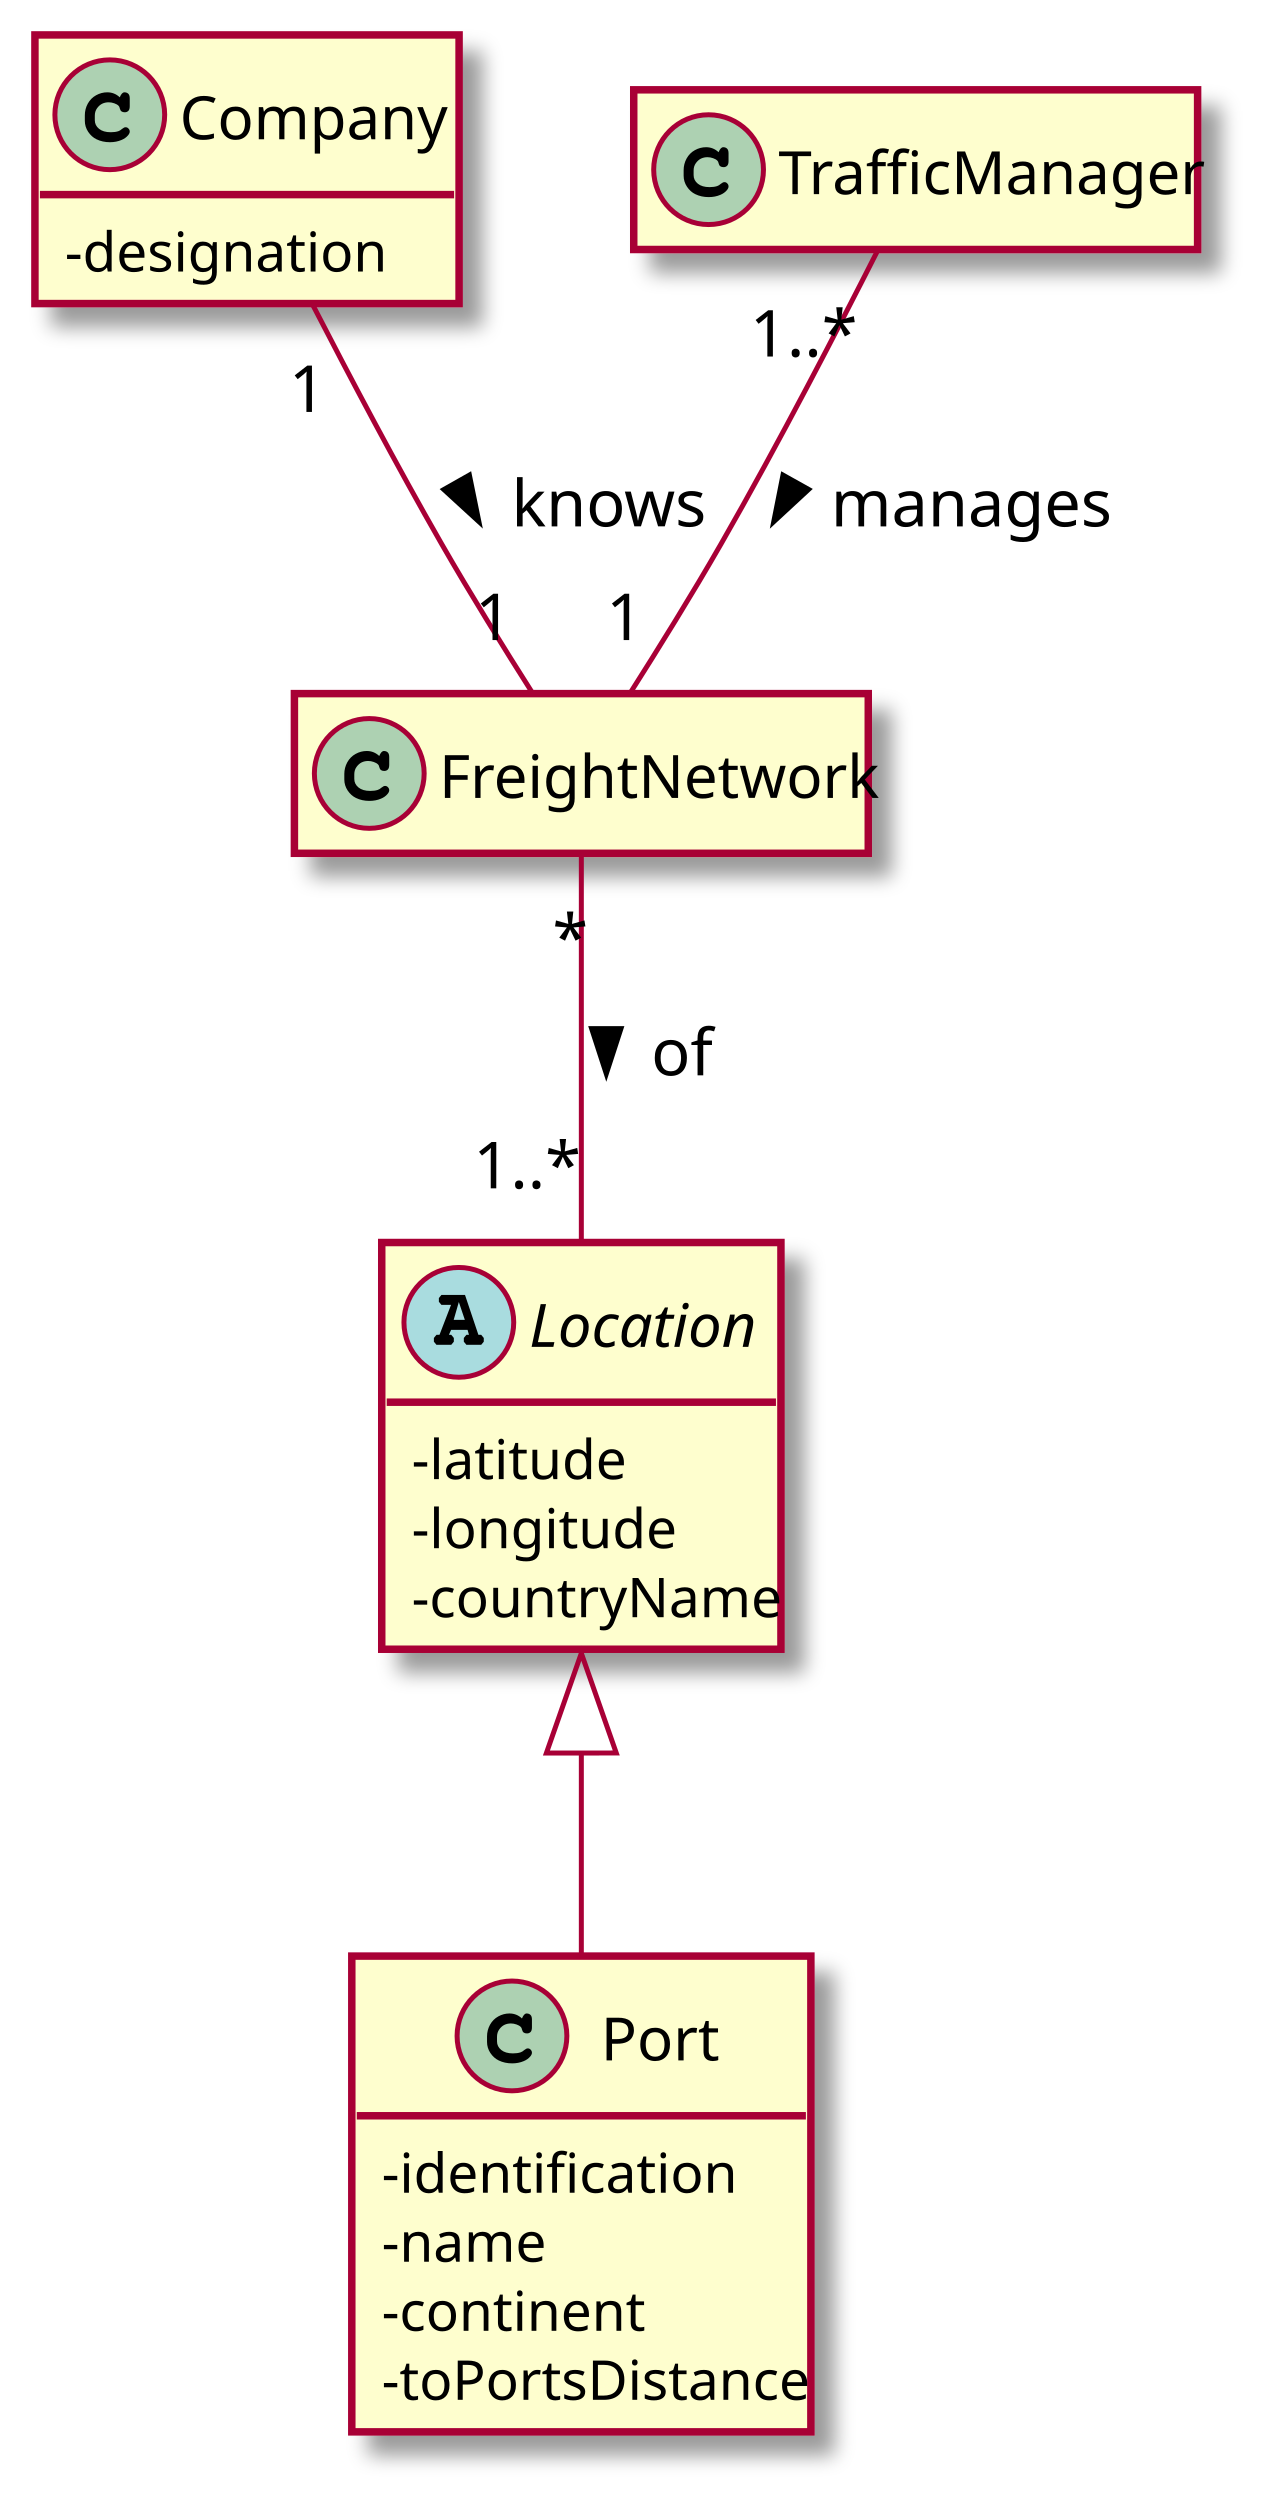
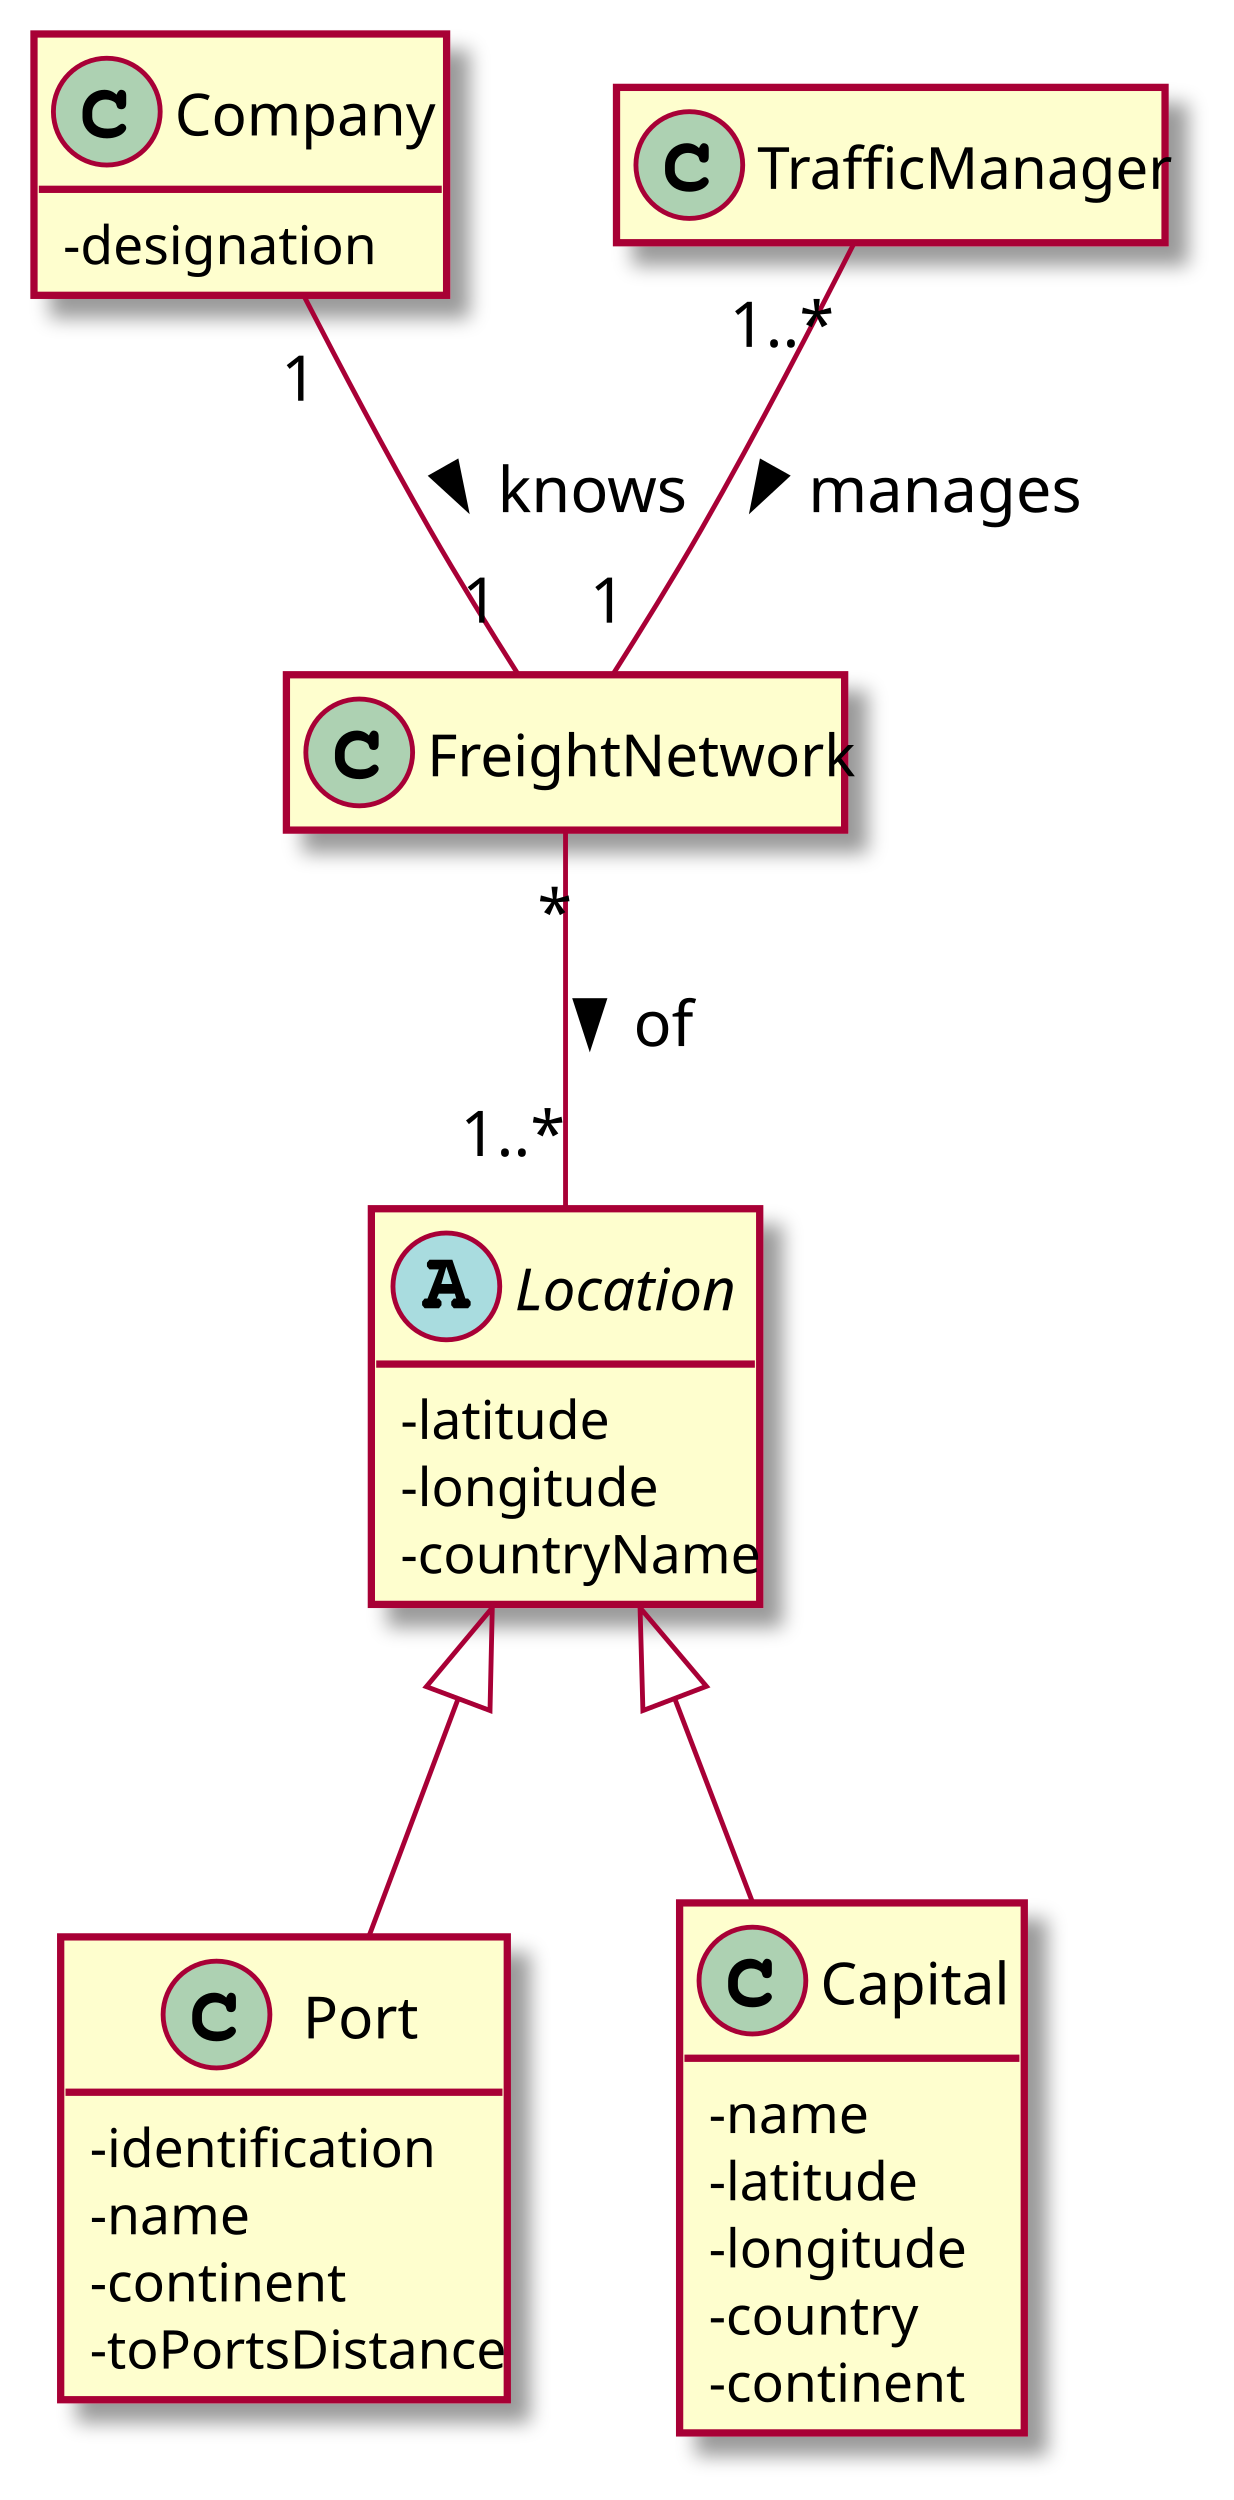
- <svg xmlns="http://www.w3.org/2000/svg" contentScriptType="application/ecmascript" contentStyleType="text/css" height="501px" preserveAspectRatio="none" style="width:254px;height:501px;background:#FFFFFF;" version="1.1" viewBox="0 0 254 501" width="254px" zoomAndPan="magnify">
+ <svg xmlns="http://www.w3.org/2000/svg" contentScriptType="application/ecmascript" contentStyleType="text/css" height="515px" preserveAspectRatio="none" style="width:254px;height:515px;background:#FFFFFF;" version="1.1" viewBox="0 0 254 515" width="254px" zoomAndPan="magnify">
  <defs>
-     <filter height="300%" id="fa6lyv36axzch" width="300%" x="-1" y="-1">
+     <filter height="300%" id="f1jderj1rld2r1" width="300%" x="-1" y="-1">
      <feGaussianBlur result="blurOut" stdDeviation="2.0" />
      <feColorMatrix in="blurOut" result="blurOut2" type="matrix" values="0 0 0 0 0 0 0 0 0 0 0 0 0 0 0 0 0 0 .4 0" />
      <feOffset dx="4.0" dy="4.0" in="blurOut2" result="blurOut3" />
      <feBlend in="SourceGraphic" in2="blurOut3" mode="normal" />
    </filter>
  </defs>
  <g>
-     <rect codeLine="7" fill="#FEFECE" filter="url(#fa6lyv36axzch)" height="53.836" id="Company" style="stroke:#A80036;stroke-width:1.5;" width="85" x="7" y="7" />
+     <rect codeLine="7" fill="#FEFECE" filter="url(#f1jderj1rld2r1)" height="53.836" id="Company" style="stroke:#A80036;stroke-width:1.5;" width="85" x="7" y="7" />
    <ellipse cx="22" cy="23" fill="#ADD1B2" rx="11" ry="11" style="stroke:#A80036;stroke-width:1.0;" />
    <path d="M24,19.5 Q24.203,19 24.438,18.75 Q24.672,18.5 24.938,18.5 Q25.406,18.5 25.703,18.781 Q26,19.062 26,19.719 L26,21.281 Q26,21.938 25.719,22.219 Q25.438,22.5 25,22.5 Q24.609,22.5 24.359,22.328 Q24.109,22.156 24,21.703 Q23.953,21.391 23.781,21.219 Q23.469,20.891 22.906,20.703 Q22.344,20.5 21.781,20.5 Q21.078,20.5 20.484,20.781 Q19.906,21.062 19.453,21.688 Q19,22.312 19,23.172 L19,24.094 Q19,25.125 19.844,25.812 Q20.688,26.5 22.188,26.5 Q23.078,26.5 23.703,26.297 Q24.062,26.188 24.469,25.828 Q24.734,25.625 24.875,25.562 Q25.016,25.5 25.188,25.5 Q25.516,25.5 25.75,25.766 Q26,26.016 26,26.375 Q26,26.719 25.656,27.125 Q25.156,27.719 24.359,28.047 Q23.312,28.5 22.031,28.5 Q20.531,28.5 19.328,27.906 Q18.359,27.438 17.672,26.422 Q17,25.406 17,24.203 L17,23.109 Q17,21.859 17.594,20.766 Q18.203,19.672 19.25,19.094 Q20.312,18.5 21.5,18.5 Q22.219,18.5 22.844,18.75 Q23.469,19 24,19.5 Z " fill="#000000" />
    <text fill="#000000" font-family="sans-serif" font-size="12" lengthAdjust="spacing" textLength="53" x="36" y="27.91">Company</text>
    <line style="stroke:#A80036;stroke-width:1.5;" x1="8" x2="91" y1="39" y2="39" />
    <text fill="#000000" font-family="sans-serif" font-size="11" lengthAdjust="spacing" textLength="59" x="13" y="54.419">-designation</text>
-     <rect codeLine="11" fill="#FEFECE" filter="url(#fa6lyv36axzch)" height="32" id="FreightNetwork" style="stroke:#A80036;stroke-width:1.5;" width="115" x="59" y="139" />
+     <rect codeLine="11" fill="#FEFECE" filter="url(#f1jderj1rld2r1)" height="32" id="FreightNetwork" style="stroke:#A80036;stroke-width:1.5;" width="115" x="59" y="139" />
    <ellipse cx="74" cy="155" fill="#ADD1B2" rx="11" ry="11" style="stroke:#A80036;stroke-width:1.0;" />
    <path d="M76,151.5 Q76.203,151 76.438,150.75 Q76.672,150.5 76.938,150.5 Q77.406,150.5 77.703,150.781 Q78,151.062 78,151.719 L78,153.281 Q78,153.938 77.719,154.219 Q77.438,154.5 77,154.5 Q76.609,154.5 76.359,154.328 Q76.109,154.156 76,153.703 Q75.953,153.391 75.781,153.219 Q75.469,152.891 74.906,152.703 Q74.344,152.5 73.781,152.5 Q73.078,152.5 72.484,152.781 Q71.906,153.062 71.453,153.688 Q71,154.312 71,155.172 L71,156.094 Q71,157.125 71.844,157.812 Q72.688,158.5 74.188,158.5 Q75.078,158.5 75.703,158.297 Q76.062,158.188 76.469,157.828 Q76.734,157.625 76.875,157.562 Q77.016,157.5 77.188,157.5 Q77.516,157.5 77.75,157.766 Q78,158.016 78,158.375 Q78,158.719 77.656,159.125 Q77.156,159.719 76.359,160.047 Q75.312,160.5 74.031,160.5 Q72.531,160.5 71.328,159.906 Q70.359,159.438 69.672,158.422 Q69,157.406 69,156.203 L69,155.109 Q69,153.859 69.594,152.766 Q70.203,151.672 71.25,151.094 Q72.312,150.5 73.5,150.5 Q74.219,150.5 74.844,150.75 Q75.469,151 76,151.5 Z " fill="#000000" />
    <text fill="#000000" font-family="sans-serif" font-size="12" lengthAdjust="spacing" textLength="83" x="88" y="159.91">FreightNetwork</text>
-     <rect codeLine="13" fill="#FEFECE" filter="url(#fa6lyv36axzch)" height="81.508" id="Location" style="stroke:#A80036;stroke-width:1.5;" width="80" x="76.5" y="249" />
+     <rect codeLine="13" fill="#FEFECE" filter="url(#f1jderj1rld2r1)" height="81.508" id="Location" style="stroke:#A80036;stroke-width:1.5;" width="80" x="76.5" y="249" />
    <ellipse cx="91.95" cy="265" fill="#A9DCDF" rx="11" ry="11" style="stroke:#A80036;stroke-width:1.0;" />
    <path d="M93.7,266.5 L90.403,266.5 L89.966,267.5 L89.966,267.5 L90.434,267.5 L90.95,268.125 L90.95,268.5 L90.95,268.875 L90.434,269.5 L89.966,269.5 L88.075,269.5 L87.466,269.5 L86.95,268.875 L86.95,268.5 L86.95,268.125 L87.466,267.5 L88.075,267.5 L90.388,261.5 L89.513,261.5 L88.466,261.5 L87.95,260.875 L87.95,260.5 L87.95,260.125 L88.466,259.5 L89.513,259.5 L93.184,259.5 L95.872,267.5 L96.434,267.5 L96.434,267.5 L96.95,268.125 L96.95,268.5 L96.95,268.875 L96.434,269.5 L95.872,269.5 L93.981,269.5 L93.466,269.5 L92.95,268.875 L92.95,268.5 L92.95,268.125 L93.466,267.5 L93.981,267.5 L93.981,267.5 L93.7,266.5 Z M93.153,264.5 L91.95,260.922 L90.919,264.5 L93.153,264.5 Z " fill="#000000" />
    <text fill="#000000" font-family="sans-serif" font-size="12" font-style="italic" lengthAdjust="spacing" textLength="47" x="106.05" y="269.91">Location</text>
    <line style="stroke:#A80036;stroke-width:1.5;" x1="77.5" x2="155.5" y1="281" y2="281" />
    <text fill="#000000" font-family="sans-serif" font-size="11" lengthAdjust="spacing" textLength="38" x="82.5" y="296.419">-latitude</text>
    <text fill="#000000" font-family="sans-serif" font-size="11" lengthAdjust="spacing" textLength="47" x="82.5" y="310.255">-longitude</text>
    <text fill="#000000" font-family="sans-serif" font-size="11" lengthAdjust="spacing" textLength="68" x="82.5" y="324.091">-countryName</text>
-     <rect codeLine="19" fill="#FEFECE" filter="url(#fa6lyv36axzch)" height="95.344" id="Port" style="stroke:#A80036;stroke-width:1.5;" width="92" x="70.5" y="392" />
-     <ellipse cx="102.6" cy="408" fill="#ADD1B2" rx="11" ry="11" style="stroke:#A80036;stroke-width:1.0;" />
-     <path d="M104.6,404.5 Q104.803,404 105.037,403.75 Q105.272,403.5 105.537,403.5 Q106.006,403.5 106.303,403.781 Q106.6,404.062 106.6,404.719 L106.6,406.281 Q106.6,406.938 106.319,407.219 Q106.037,407.5 105.6,407.5 Q105.209,407.5 104.959,407.328 Q104.709,407.156 104.6,406.703 Q104.553,406.391 104.381,406.219 Q104.069,405.891 103.506,405.703 Q102.944,405.5 102.381,405.5 Q101.678,405.5 101.084,405.781 Q100.506,406.062 100.053,406.688 Q99.6,407.312 99.6,408.172 L99.6,409.094 Q99.6,410.125 100.444,410.812 Q101.287,411.5 102.787,411.5 Q103.678,411.5 104.303,411.297 Q104.662,411.188 105.069,410.828 Q105.334,410.625 105.475,410.562 Q105.616,410.5 105.787,410.5 Q106.116,410.5 106.35,410.766 Q106.6,411.016 106.6,411.375 Q106.6,411.719 106.256,412.125 Q105.756,412.719 104.959,413.047 Q103.912,413.5 102.631,413.5 Q101.131,413.5 99.928,412.906 Q98.959,412.438 98.272,411.422 Q97.6,410.406 97.6,409.203 L97.6,408.109 Q97.6,406.859 98.194,405.766 Q98.803,404.672 99.85,404.094 Q100.912,403.5 102.1,403.5 Q102.819,403.5 103.444,403.75 Q104.069,404 104.6,404.5 Z " fill="#000000" />
-     <text fill="#000000" font-family="sans-serif" font-size="12" lengthAdjust="spacing" textLength="22" x="120.4" y="412.91">Port</text>
-     <line style="stroke:#A80036;stroke-width:1.5;" x1="71.5" x2="161.5" y1="424" y2="424" />
-     <text fill="#000000" font-family="sans-serif" font-size="11" lengthAdjust="spacing" textLength="64" x="76.5" y="439.419">-identification</text>
-     <text fill="#000000" font-family="sans-serif" font-size="11" lengthAdjust="spacing" textLength="30" x="76.5" y="453.255">-name</text>
-     <text fill="#000000" font-family="sans-serif" font-size="11" lengthAdjust="spacing" textLength="48" x="76.5" y="467.091">-continent</text>
-     <text fill="#000000" font-family="sans-serif" font-size="11" lengthAdjust="spacing" textLength="80" x="76.5" y="480.927">-toPortsDistance</text>
-     <rect codeLine="28" fill="#FEFECE" filter="url(#fa6lyv36axzch)" height="32" id="TrafficManager" style="stroke:#A80036;stroke-width:1.5;" width="113" x="127" y="18" />
+     <rect codeLine="19" fill="#FEFECE" filter="url(#f1jderj1rld2r1)" height="95.344" id="Port" style="stroke:#A80036;stroke-width:1.5;" width="92" x="12.5" y="399" />
+     <ellipse cx="44.6" cy="415" fill="#ADD1B2" rx="11" ry="11" style="stroke:#A80036;stroke-width:1.0;" />
+     <path d="M46.6,411.5 Q46.803,411 47.038,410.75 Q47.272,410.5 47.538,410.5 Q48.006,410.5 48.303,410.781 Q48.6,411.062 48.6,411.719 L48.6,413.281 Q48.6,413.938 48.319,414.219 Q48.038,414.5 47.6,414.5 Q47.209,414.5 46.959,414.328 Q46.709,414.156 46.6,413.703 Q46.553,413.391 46.381,413.219 Q46.069,412.891 45.506,412.703 Q44.944,412.5 44.381,412.5 Q43.678,412.5 43.084,412.781 Q42.506,413.062 42.053,413.688 Q41.6,414.312 41.6,415.172 L41.6,416.094 Q41.6,417.125 42.444,417.812 Q43.288,418.5 44.788,418.5 Q45.678,418.5 46.303,418.297 Q46.663,418.188 47.069,417.828 Q47.334,417.625 47.475,417.562 Q47.616,417.5 47.788,417.5 Q48.116,417.5 48.35,417.766 Q48.6,418.016 48.6,418.375 Q48.6,418.719 48.256,419.125 Q47.756,419.719 46.959,420.047 Q45.913,420.5 44.631,420.5 Q43.131,420.5 41.928,419.906 Q40.959,419.438 40.272,418.422 Q39.6,417.406 39.6,416.203 L39.6,415.109 Q39.6,413.859 40.194,412.766 Q40.803,411.672 41.85,411.094 Q42.913,410.5 44.1,410.5 Q44.819,410.5 45.444,410.75 Q46.069,411 46.6,411.5 Z " fill="#000000" />
+     <text fill="#000000" font-family="sans-serif" font-size="12" lengthAdjust="spacing" textLength="22" x="62.4" y="419.91">Port</text>
+     <line style="stroke:#A80036;stroke-width:1.5;" x1="13.5" x2="103.5" y1="431" y2="431" />
+     <text fill="#000000" font-family="sans-serif" font-size="11" lengthAdjust="spacing" textLength="64" x="18.5" y="446.419">-identification</text>
+     <text fill="#000000" font-family="sans-serif" font-size="11" lengthAdjust="spacing" textLength="30" x="18.5" y="460.255">-name</text>
+     <text fill="#000000" font-family="sans-serif" font-size="11" lengthAdjust="spacing" textLength="48" x="18.5" y="474.091">-continent</text>
+     <text fill="#000000" font-family="sans-serif" font-size="11" lengthAdjust="spacing" textLength="80" x="18.5" y="487.927">-toPortsDistance</text>
+     <rect codeLine="26" fill="#FEFECE" filter="url(#f1jderj1rld2r1)" height="109.18" id="Capital" style="stroke:#A80036;stroke-width:1.5;" width="71" x="140" y="392" />
+     <ellipse cx="155" cy="408" fill="#ADD1B2" rx="11" ry="11" style="stroke:#A80036;stroke-width:1.0;" />
+     <path d="M157,404.5 Q157.203,404 157.438,403.75 Q157.672,403.5 157.938,403.5 Q158.406,403.5 158.703,403.781 Q159,404.062 159,404.719 L159,406.281 Q159,406.938 158.719,407.219 Q158.438,407.5 158,407.5 Q157.609,407.5 157.359,407.328 Q157.109,407.156 157,406.703 Q156.953,406.391 156.781,406.219 Q156.469,405.891 155.906,405.703 Q155.344,405.5 154.781,405.5 Q154.078,405.5 153.484,405.781 Q152.906,406.062 152.453,406.688 Q152,407.312 152,408.172 L152,409.094 Q152,410.125 152.844,410.812 Q153.688,411.5 155.188,411.5 Q156.078,411.5 156.703,411.297 Q157.062,411.188 157.469,410.828 Q157.734,410.625 157.875,410.562 Q158.016,410.5 158.188,410.5 Q158.516,410.5 158.75,410.766 Q159,411.016 159,411.375 Q159,411.719 158.656,412.125 Q158.156,412.719 157.359,413.047 Q156.312,413.5 155.031,413.5 Q153.531,413.5 152.328,412.906 Q151.359,412.438 150.672,411.422 Q150,410.406 150,409.203 L150,408.109 Q150,406.859 150.594,405.766 Q151.203,404.672 152.25,404.094 Q153.312,403.5 154.5,403.5 Q155.219,403.5 155.844,403.75 Q156.469,404 157,404.5 Z " fill="#000000" />
+     <text fill="#000000" font-family="sans-serif" font-size="12" lengthAdjust="spacing" textLength="39" x="169" y="412.91">Capital</text>
+     <line style="stroke:#A80036;stroke-width:1.5;" x1="141" x2="210" y1="424" y2="424" />
+     <text fill="#000000" font-family="sans-serif" font-size="11" lengthAdjust="spacing" textLength="30" x="146" y="439.419">-name</text>
+     <text fill="#000000" font-family="sans-serif" font-size="11" lengthAdjust="spacing" textLength="38" x="146" y="453.255">-latitude</text>
+     <text fill="#000000" font-family="sans-serif" font-size="11" lengthAdjust="spacing" textLength="47" x="146" y="467.091">-longitude</text>
+     <text fill="#000000" font-family="sans-serif" font-size="11" lengthAdjust="spacing" textLength="41" x="146" y="480.927">-country</text>
+     <text fill="#000000" font-family="sans-serif" font-size="11" lengthAdjust="spacing" textLength="48" x="146" y="494.763">-continent</text>
+     <rect codeLine="37" fill="#FEFECE" filter="url(#f1jderj1rld2r1)" height="32" id="TrafficManager" style="stroke:#A80036;stroke-width:1.5;" width="113" x="127" y="18" />
    <ellipse cx="142" cy="34" fill="#ADD1B2" rx="11" ry="11" style="stroke:#A80036;stroke-width:1.0;" />
    <path d="M144,30.5 Q144.203,30 144.438,29.75 Q144.672,29.5 144.938,29.5 Q145.406,29.5 145.703,29.781 Q146,30.062 146,30.719 L146,32.281 Q146,32.938 145.719,33.219 Q145.438,33.5 145,33.5 Q144.609,33.5 144.359,33.328 Q144.109,33.156 144,32.703 Q143.953,32.391 143.781,32.219 Q143.469,31.891 142.906,31.703 Q142.344,31.5 141.781,31.5 Q141.078,31.5 140.484,31.781 Q139.906,32.062 139.453,32.688 Q139,33.312 139,34.172 L139,35.094 Q139,36.125 139.844,36.812 Q140.688,37.5 142.188,37.5 Q143.078,37.5 143.703,37.297 Q144.062,37.188 144.469,36.828 Q144.734,36.625 144.875,36.562 Q145.016,36.5 145.188,36.5 Q145.516,36.5 145.75,36.766 Q146,37.016 146,37.375 Q146,37.719 145.656,38.125 Q145.156,38.719 144.359,39.047 Q143.312,39.5 142.031,39.5 Q140.531,39.5 139.328,38.906 Q138.359,38.438 137.672,37.422 Q137,36.406 137,35.203 L137,34.109 Q137,32.859 137.594,31.766 Q138.203,30.672 139.25,30.094 Q140.312,29.5 141.5,29.5 Q142.219,29.5 142.844,29.75 Q143.469,30 144,30.5 Z " fill="#000000" />
    <text fill="#000000" font-family="sans-serif" font-size="12" lengthAdjust="spacing" textLength="81" x="156" y="38.91">TrafficManager</text>
-     <path codeLine="33" d="M62.77,61.28 C70.11,75.53 79.54,93.38 88.5,109 C94.27,119.06 101.14,130.11 106.63,138.75 " fill="none" id="Company-FreightNetwork" style="stroke:#A80036;stroke-width:1.0;" />
+     <path codeLine="42" d="M62.77,61.28 C70.11,75.53 79.54,93.38 88.5,109 C94.27,119.06 101.14,130.11 106.63,138.75 " fill="none" id="Company-FreightNetwork" style="stroke:#A80036;stroke-width:1.0;" />
    <polygon fill="#000000" points="95.963,104.527,94.065,95.208,88.95,98.104,95.963,104.527" style="stroke:#000000;stroke-width:1.0;" />
    <text fill="#000000" font-family="sans-serif" font-size="13" lengthAdjust="spacing" textLength="37" x="102.5" y="105.495">knows</text>
    <text fill="#000000" font-family="sans-serif" font-size="13" lengthAdjust="spacing" textLength="7" x="57.907" y="82.549">1</text>
    <text fill="#000000" font-family="sans-serif" font-size="13" lengthAdjust="spacing" textLength="7" x="95.201" y="128.27">1</text>
-     <path codeLine="34" d="M116.5,351.69 C116.5,365.14 116.5,379.2 116.5,391.98 " fill="none" id="Location-backto-Port" style="stroke:#A80036;stroke-width:1.0;" />
-     <polygon fill="none" points="109.5,351.31,116.5,331.31,123.5,351.3,109.5,351.31" style="stroke:#A80036;stroke-width:1.0;" />
-     <path codeLine="35" d="M116.5,171.26 C116.5,190.02 116.5,222.6 116.5,248.73 " fill="none" id="FreightNetwork-Location" style="stroke:#A80036;stroke-width:1.0;" />
+     <path codeLine="43" d="M94.3,350.14 C88.23,366.31 81.74,383.59 75.98,398.94 " fill="none" id="Location-backto-Port" style="stroke:#A80036;stroke-width:1.0;" />
+     <polygon fill="none" points="87.83,347.45,101.41,331.19,100.94,352.37,87.83,347.45" style="stroke:#A80036;stroke-width:1.0;" />
+     <path codeLine="44" d="M116.5,171.26 C116.5,190.02 116.5,222.6 116.5,248.73 " fill="none" id="FreightNetwork-Location" style="stroke:#A80036;stroke-width:1.0;" />
    <polygon fill="#000000" points="121.5,215.176,124.439,206.131,118.561,206.131,121.5,215.176" style="stroke:#000000;stroke-width:1.0;" />
    <text fill="#000000" font-family="sans-serif" font-size="13" lengthAdjust="spacing" textLength="10" x="130.5" y="215.495">of</text>
    <text fill="#000000" font-family="sans-serif" font-size="13" lengthAdjust="spacing" textLength="5" x="110.703" y="192.544">*</text>
    <text fill="#000000" font-family="sans-serif" font-size="13" lengthAdjust="spacing" textLength="20" x="94.844" y="238.135">1..*</text>
-     <path codeLine="37" d="M175.89,50.19 C168.25,65.28 155.99,88.97 144.5,109 C138.73,119.06 131.86,130.11 126.37,138.75 " fill="none" id="TrafficManager-FreightNetwork" style="stroke:#A80036;stroke-width:1.0;" />
+     <path codeLine="46" d="M175.89,50.19 C168.25,65.28 155.99,88.97 144.5,109 C138.73,119.06 131.86,130.11 126.37,138.75 " fill="none" id="TrafficManager-FreightNetwork" style="stroke:#A80036;stroke-width:1.0;" />
    <polygon fill="#000000" points="155.06,104.54,162.039,98.079,156.909,95.211,155.06,104.54" style="stroke:#000000;stroke-width:1.0;" />
    <text fill="#000000" font-family="sans-serif" font-size="13" lengthAdjust="spacing" textLength="53" x="166.5" y="105.495">manages</text>
    <text fill="#000000" font-family="sans-serif" font-size="13" lengthAdjust="spacing" textLength="20" x="150.277" y="71.452">1..*</text>
    <text fill="#000000" font-family="sans-serif" font-size="13" lengthAdjust="spacing" textLength="7" x="121.48" y="128.27">1</text>
+     <path codeLine="47" d="M139,349.92 C144.26,363.7 149.84,378.3 155.01,391.84 " fill="none" id="Location-backto-Capital" style="stroke:#A80036;stroke-width:1.0;" />
+     <polygon fill="none" points="132.44,352.37,131.85,331.19,145.52,347.38,132.44,352.37" style="stroke:#A80036;stroke-width:1.0;" />
  </g>
</svg>
